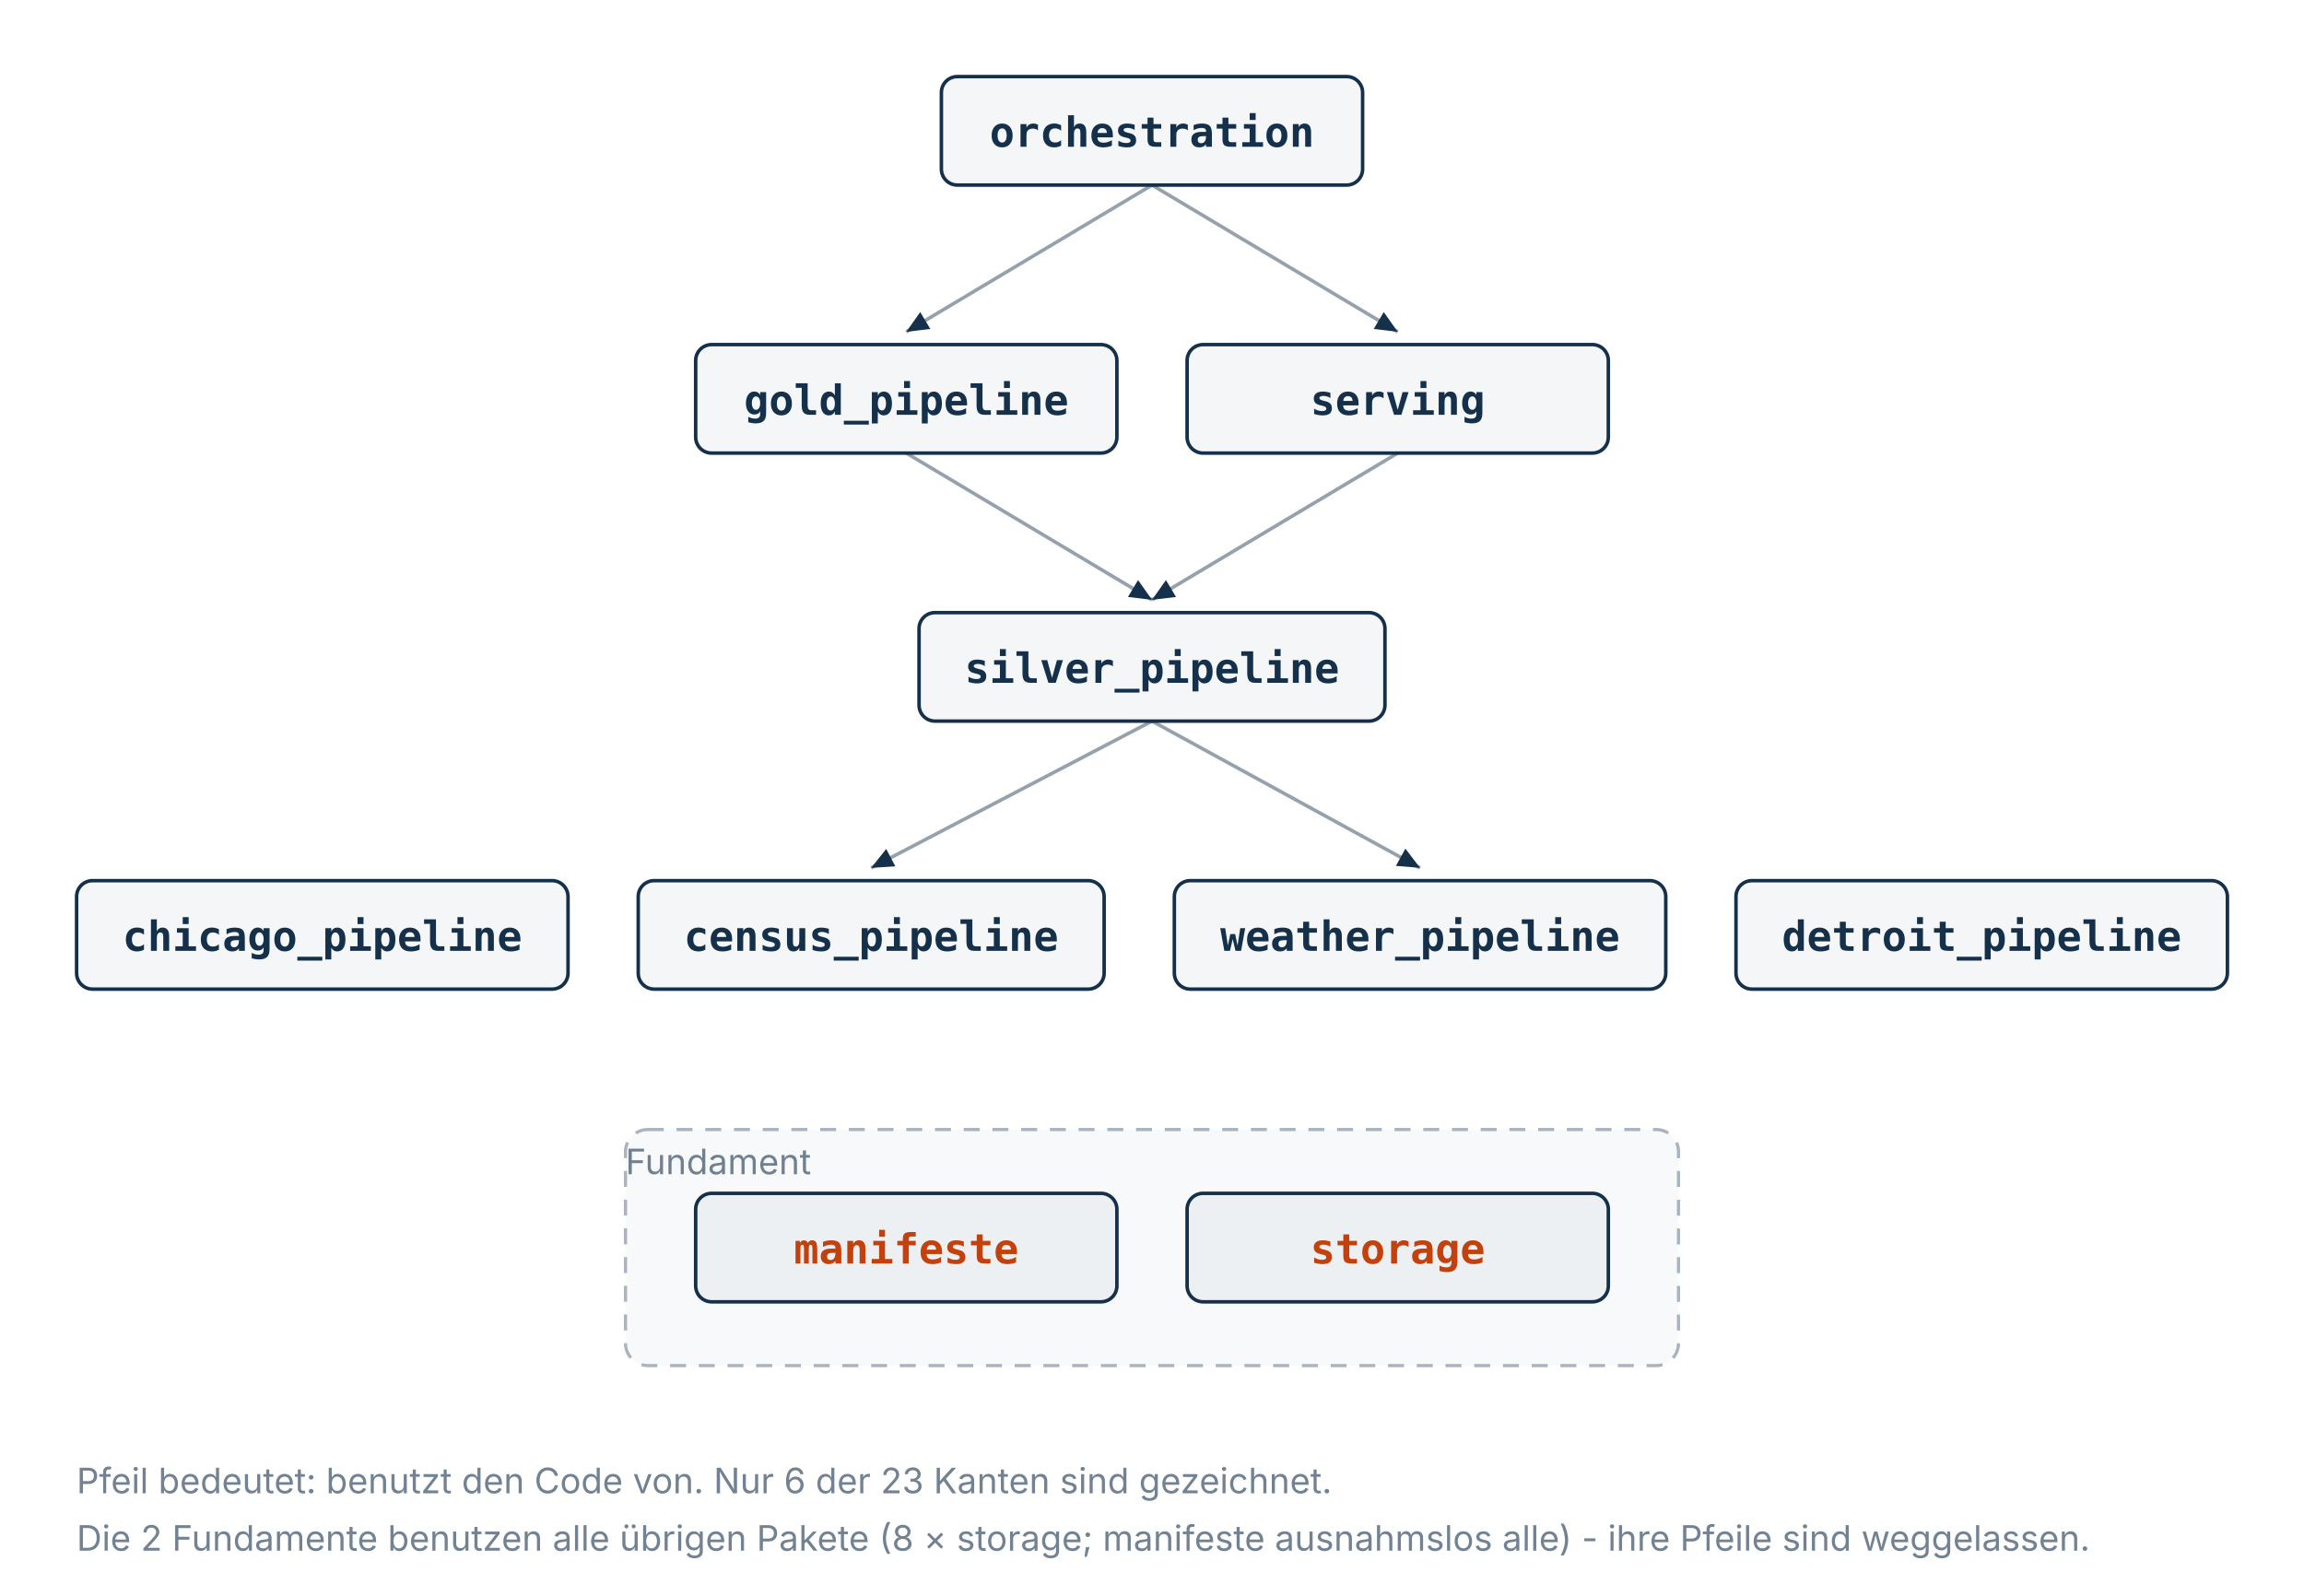
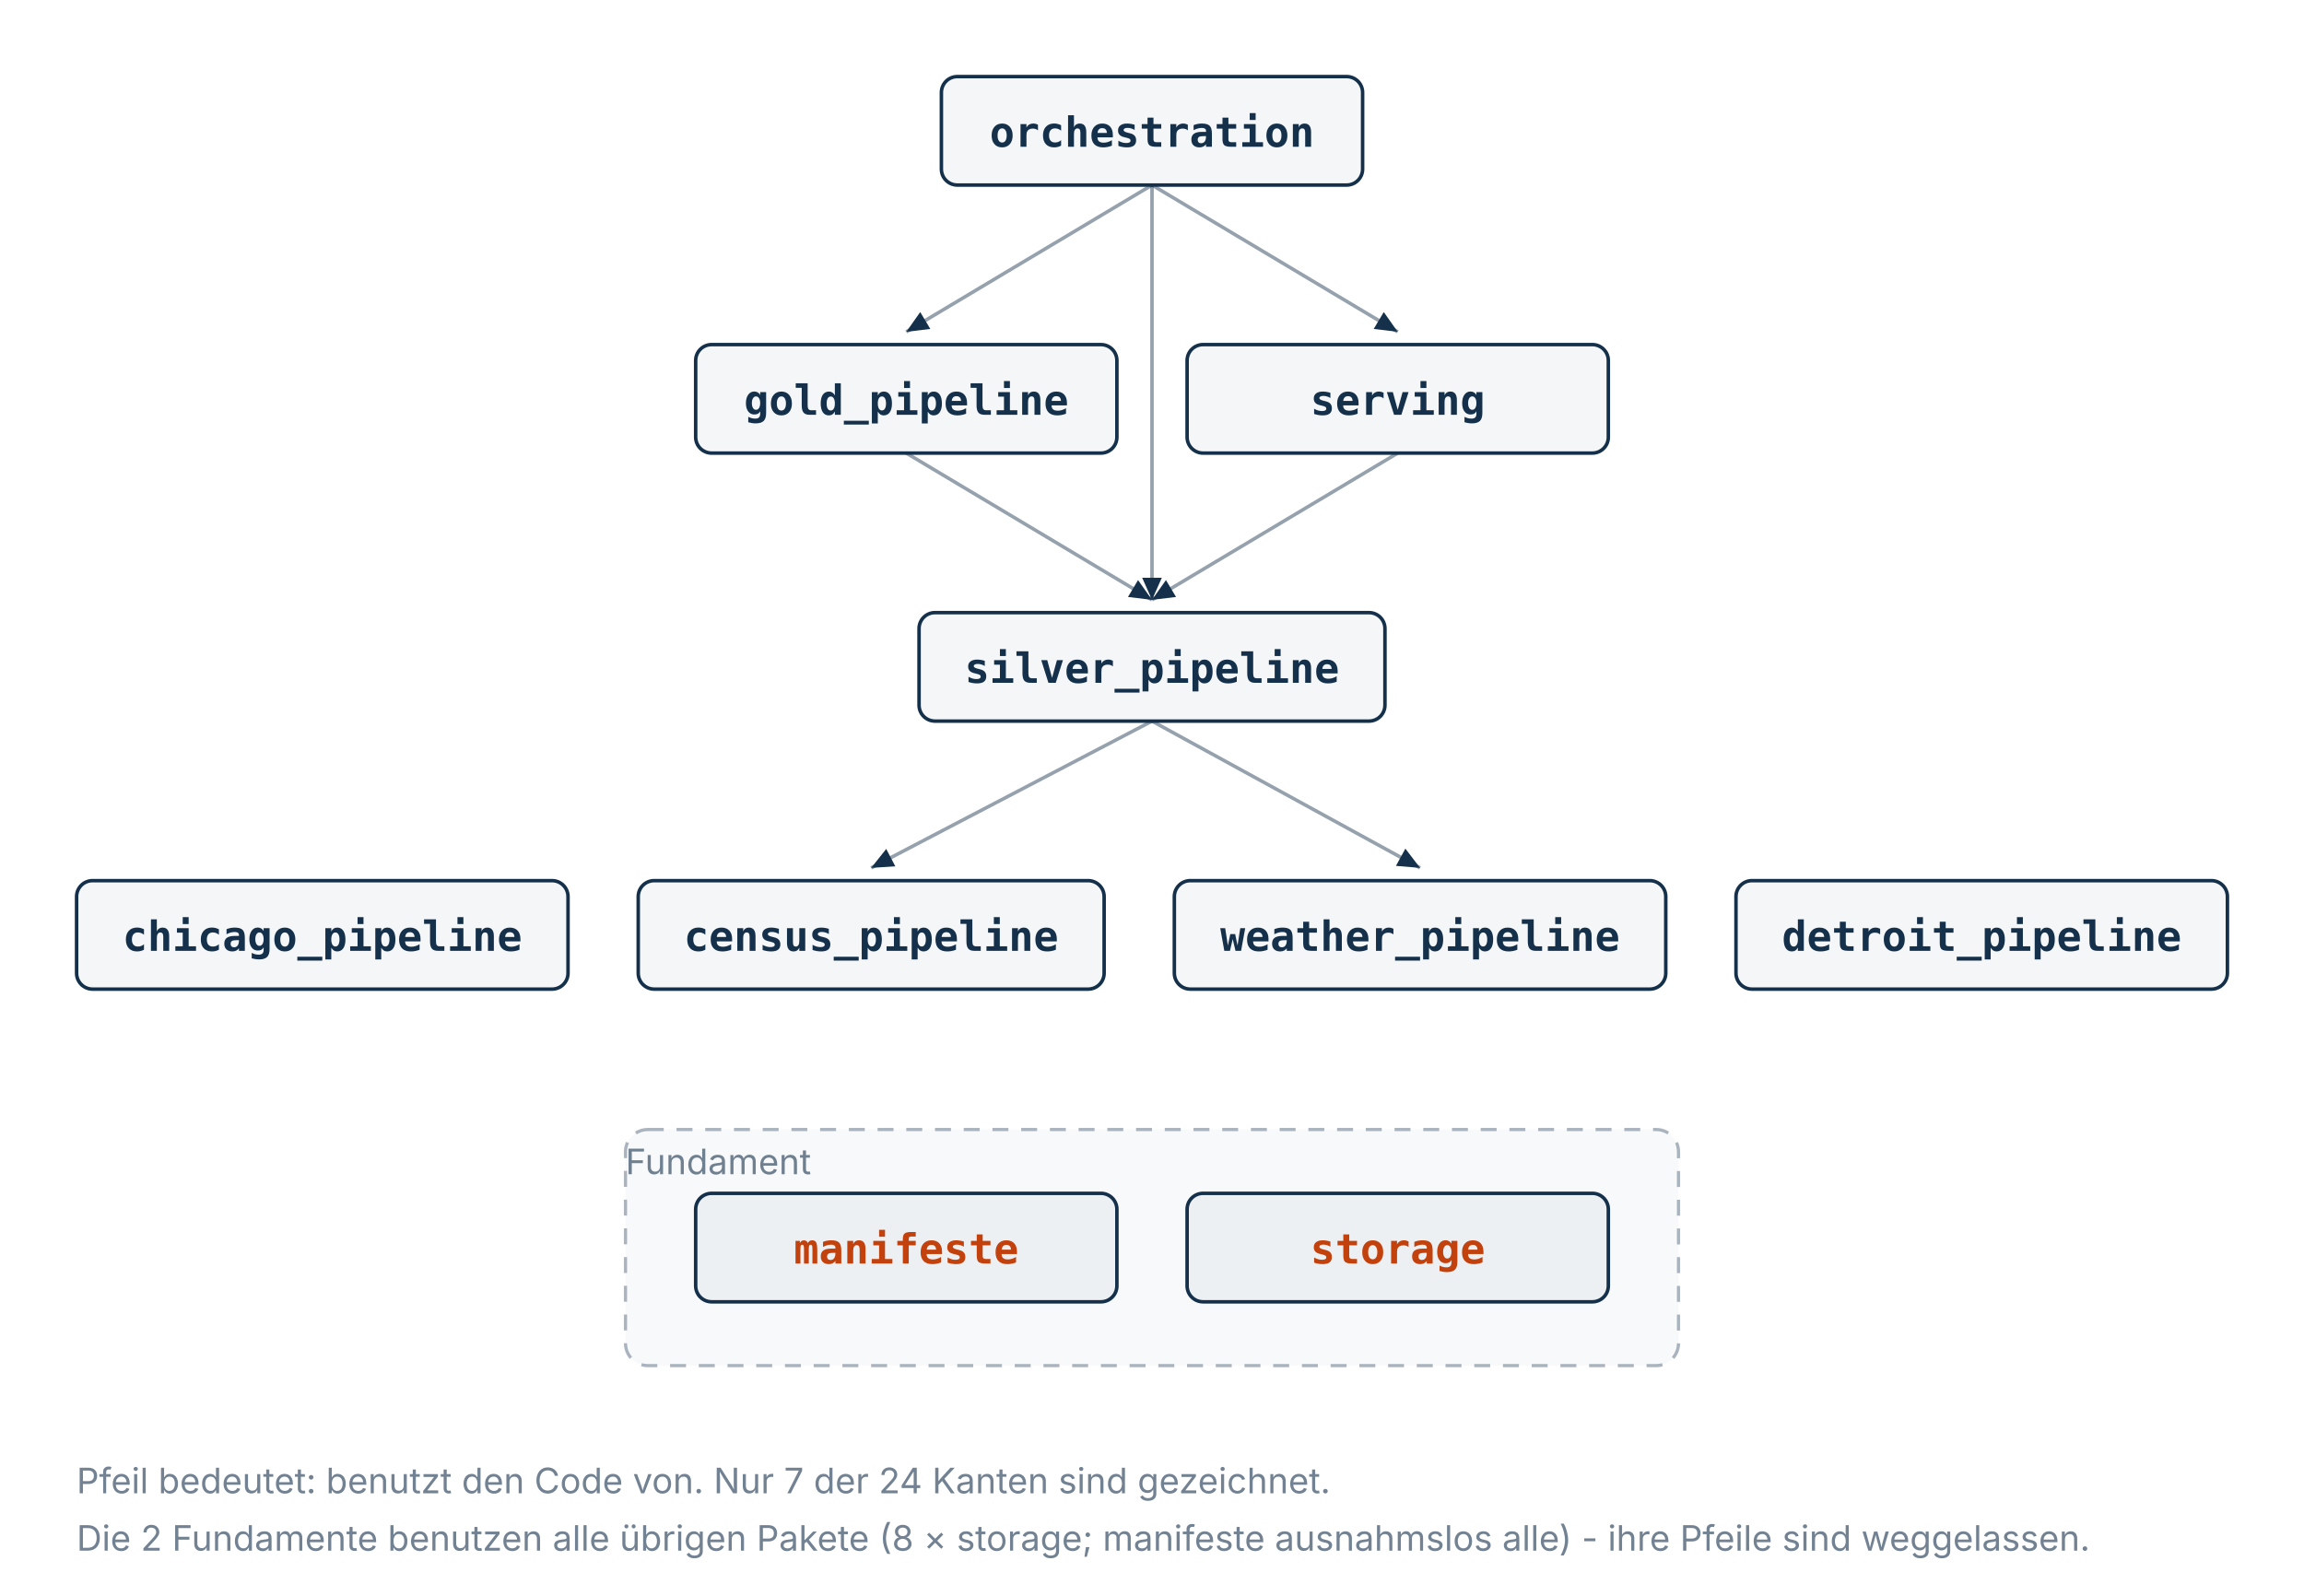
- <svg xmlns="http://www.w3.org/2000/svg" viewBox="0 0 722 500" role="img" width="100%" height="auto" aria-label="Abhängigkeiten zwischen den 10 Paketen unter src/crime, 23 Kanten. Zuoberst orchestration, darunter silver_pipeline, das census_pipeline und weather_pipeline benutzt; daneben die übrigen Ingestion-Pakete. Unten als Band die beiden Fundamente manifeste und storage, die praktisch alle Pakete benutzen.">
+ <svg xmlns="http://www.w3.org/2000/svg" viewBox="0 0 722 500" role="img" width="100%" height="auto" aria-label="Abhängigkeiten zwischen den 10 Paketen unter src/crime, 24 Kanten. Zuoberst orchestration, darunter silver_pipeline, das census_pipeline und weather_pipeline benutzt; daneben die übrigen Ingestion-Pakete. Unten als Band die beiden Fundamente manifeste und storage, die praktisch alle Pakete benutzen.">
  <style>
  svg { color: #14304a; }
  .signal { fill: #c2410c; }
  .signal-strich { stroke: #c2410c; }
  @media (prefers-color-scheme: dark) {
    svg { color: #dde5ee; }
    .signal { fill: #dda05c; }
    .signal-strich { stroke: #dda05c; }
  }
</style>
  <defs>
    <marker id="pfeil" viewBox="0 0 10 10" refX="9" refY="5" markerWidth="7" markerHeight="7" orient="auto-start-reverse">
      <path d="M 0 1 L 9 5 L 0 9 z" fill="currentColor" />
    </marker>
  </defs>
  <line x1="284" y1="142" x2="361" y2="188" stroke="currentColor" stroke-opacity="0.45" stroke-width="1.1" marker-end="url(#pfeil)" />
  <line x1="361" y1="58" x2="284" y2="104" stroke="currentColor" stroke-opacity="0.45" stroke-width="1.1" marker-end="url(#pfeil)" />
  <line x1="361" y1="58" x2="438" y2="104" stroke="currentColor" stroke-opacity="0.45" stroke-width="1.1" marker-end="url(#pfeil)" />
+   <line x1="361" y1="58" x2="361" y2="188" stroke="currentColor" stroke-opacity="0.45" stroke-width="1.1" marker-end="url(#pfeil)" />
  <line x1="438" y1="142" x2="361" y2="188" stroke="currentColor" stroke-opacity="0.45" stroke-width="1.1" marker-end="url(#pfeil)" />
  <line x1="361" y1="226" x2="273" y2="272" stroke="currentColor" stroke-opacity="0.45" stroke-width="1.1" marker-end="url(#pfeil)" />
  <line x1="361" y1="226" x2="445" y2="272" stroke="currentColor" stroke-opacity="0.45" stroke-width="1.1" marker-end="url(#pfeil)" />
  <g>
    <rect x="200" y="276" width="146" height="34" rx="5" fill="currentColor" fill-opacity="0.045" stroke="currentColor" stroke-width="1.1" />
    <text x="273" y="298" text-anchor="middle" font-family="ui-monospace,SFMono-Regular,Menlo,monospace" font-size="13" font-weight="600" fill="currentColor">census_pipeline</text>
  </g>
  <g>
    <rect x="24" y="276" width="154" height="34" rx="5" fill="currentColor" fill-opacity="0.045" stroke="currentColor" stroke-width="1.1" />
    <text x="101" y="298" text-anchor="middle" font-family="ui-monospace,SFMono-Regular,Menlo,monospace" font-size="13" font-weight="600" fill="currentColor">chicago_pipeline</text>
  </g>
  <g>
    <rect x="544" y="276" width="154" height="34" rx="5" fill="currentColor" fill-opacity="0.045" stroke="currentColor" stroke-width="1.1" />
    <text x="621" y="298" text-anchor="middle" font-family="ui-monospace,SFMono-Regular,Menlo,monospace" font-size="13" font-weight="600" fill="currentColor">detroit_pipeline</text>
  </g>
  <g>
    <rect x="218" y="108" width="132" height="34" rx="5" fill="currentColor" fill-opacity="0.045" stroke="currentColor" stroke-width="1.1" />
    <text x="284" y="130" text-anchor="middle" font-family="ui-monospace,SFMono-Regular,Menlo,monospace" font-size="13" font-weight="600" fill="currentColor">gold_pipeline</text>
  </g>
  <g>
    <rect x="295" y="24" width="132" height="34" rx="5" fill="currentColor" fill-opacity="0.045" stroke="currentColor" stroke-width="1.1" />
    <text x="361" y="46" text-anchor="middle" font-family="ui-monospace,SFMono-Regular,Menlo,monospace" font-size="13" font-weight="600" fill="currentColor">orchestration</text>
  </g>
  <g>
    <rect x="372" y="108" width="132" height="34" rx="5" fill="currentColor" fill-opacity="0.045" stroke="currentColor" stroke-width="1.1" />
    <text x="438" y="130" text-anchor="middle" font-family="ui-monospace,SFMono-Regular,Menlo,monospace" font-size="13" font-weight="600" fill="currentColor">serving</text>
  </g>
  <g>
    <rect x="288" y="192" width="146" height="34" rx="5" fill="currentColor" fill-opacity="0.045" stroke="currentColor" stroke-width="1.1" />
    <text x="361" y="214" text-anchor="middle" font-family="ui-monospace,SFMono-Regular,Menlo,monospace" font-size="13" font-weight="600" fill="currentColor">silver_pipeline</text>
  </g>
  <g>
    <rect x="368" y="276" width="154" height="34" rx="5" fill="currentColor" fill-opacity="0.045" stroke="currentColor" stroke-width="1.1" />
    <text x="445" y="298" text-anchor="middle" font-family="ui-monospace,SFMono-Regular,Menlo,monospace" font-size="13" font-weight="600" fill="currentColor">weather_pipeline</text>
  </g>
  <rect x="196" y="354" width="330" height="74" rx="7" fill="currentColor" fill-opacity="0.028" stroke="currentColor" stroke-opacity="0.35" stroke-width="1" stroke-dasharray="5 4" />
  <text x="196" y="368" font-family="ui-sans-serif,system-ui,-apple-system,sans-serif" font-size="11" font-weight="400" fill="currentColor" fill-opacity="0.6">Fundament</text>
  <g>
    <rect x="218" y="374" width="132" height="34" rx="5" fill="currentColor" fill-opacity="0.045" stroke="currentColor" stroke-width="1.1" />
    <text x="284" y="396" text-anchor="middle" font-family="ui-monospace,SFMono-Regular,Menlo,monospace" font-size="13" font-weight="600" class="signal" fill="currentColor">manifeste</text>
  </g>
  <g>
    <rect x="372" y="374" width="132" height="34" rx="5" fill="currentColor" fill-opacity="0.045" stroke="currentColor" stroke-width="1.1" />
    <text x="438" y="396" text-anchor="middle" font-family="ui-monospace,SFMono-Regular,Menlo,monospace" font-size="13" font-weight="600" class="signal" fill="currentColor">storage</text>
  </g>
-   <text x="24" y="468" font-family="ui-sans-serif,system-ui,-apple-system,sans-serif" font-size="11" font-weight="400" fill="currentColor" fill-opacity="0.6">Pfeil bedeutet: benutzt den Code von. Nur 6 der 23 Kanten sind gezeichnet.</text>
+   <text x="24" y="468" font-family="ui-sans-serif,system-ui,-apple-system,sans-serif" font-size="11" font-weight="400" fill="currentColor" fill-opacity="0.6">Pfeil bedeutet: benutzt den Code von. Nur 7 der 24 Kanten sind gezeichnet.</text>
  <text x="24" y="486" font-family="ui-sans-serif,system-ui,-apple-system,sans-serif" font-size="11" font-weight="400" fill="currentColor" fill-opacity="0.6">Die 2 Fundamente benutzen alle übrigen Pakete (8 × storage; manifeste ausnahmslos alle) - ihre Pfeile sind weggelassen.</text>
</svg>
